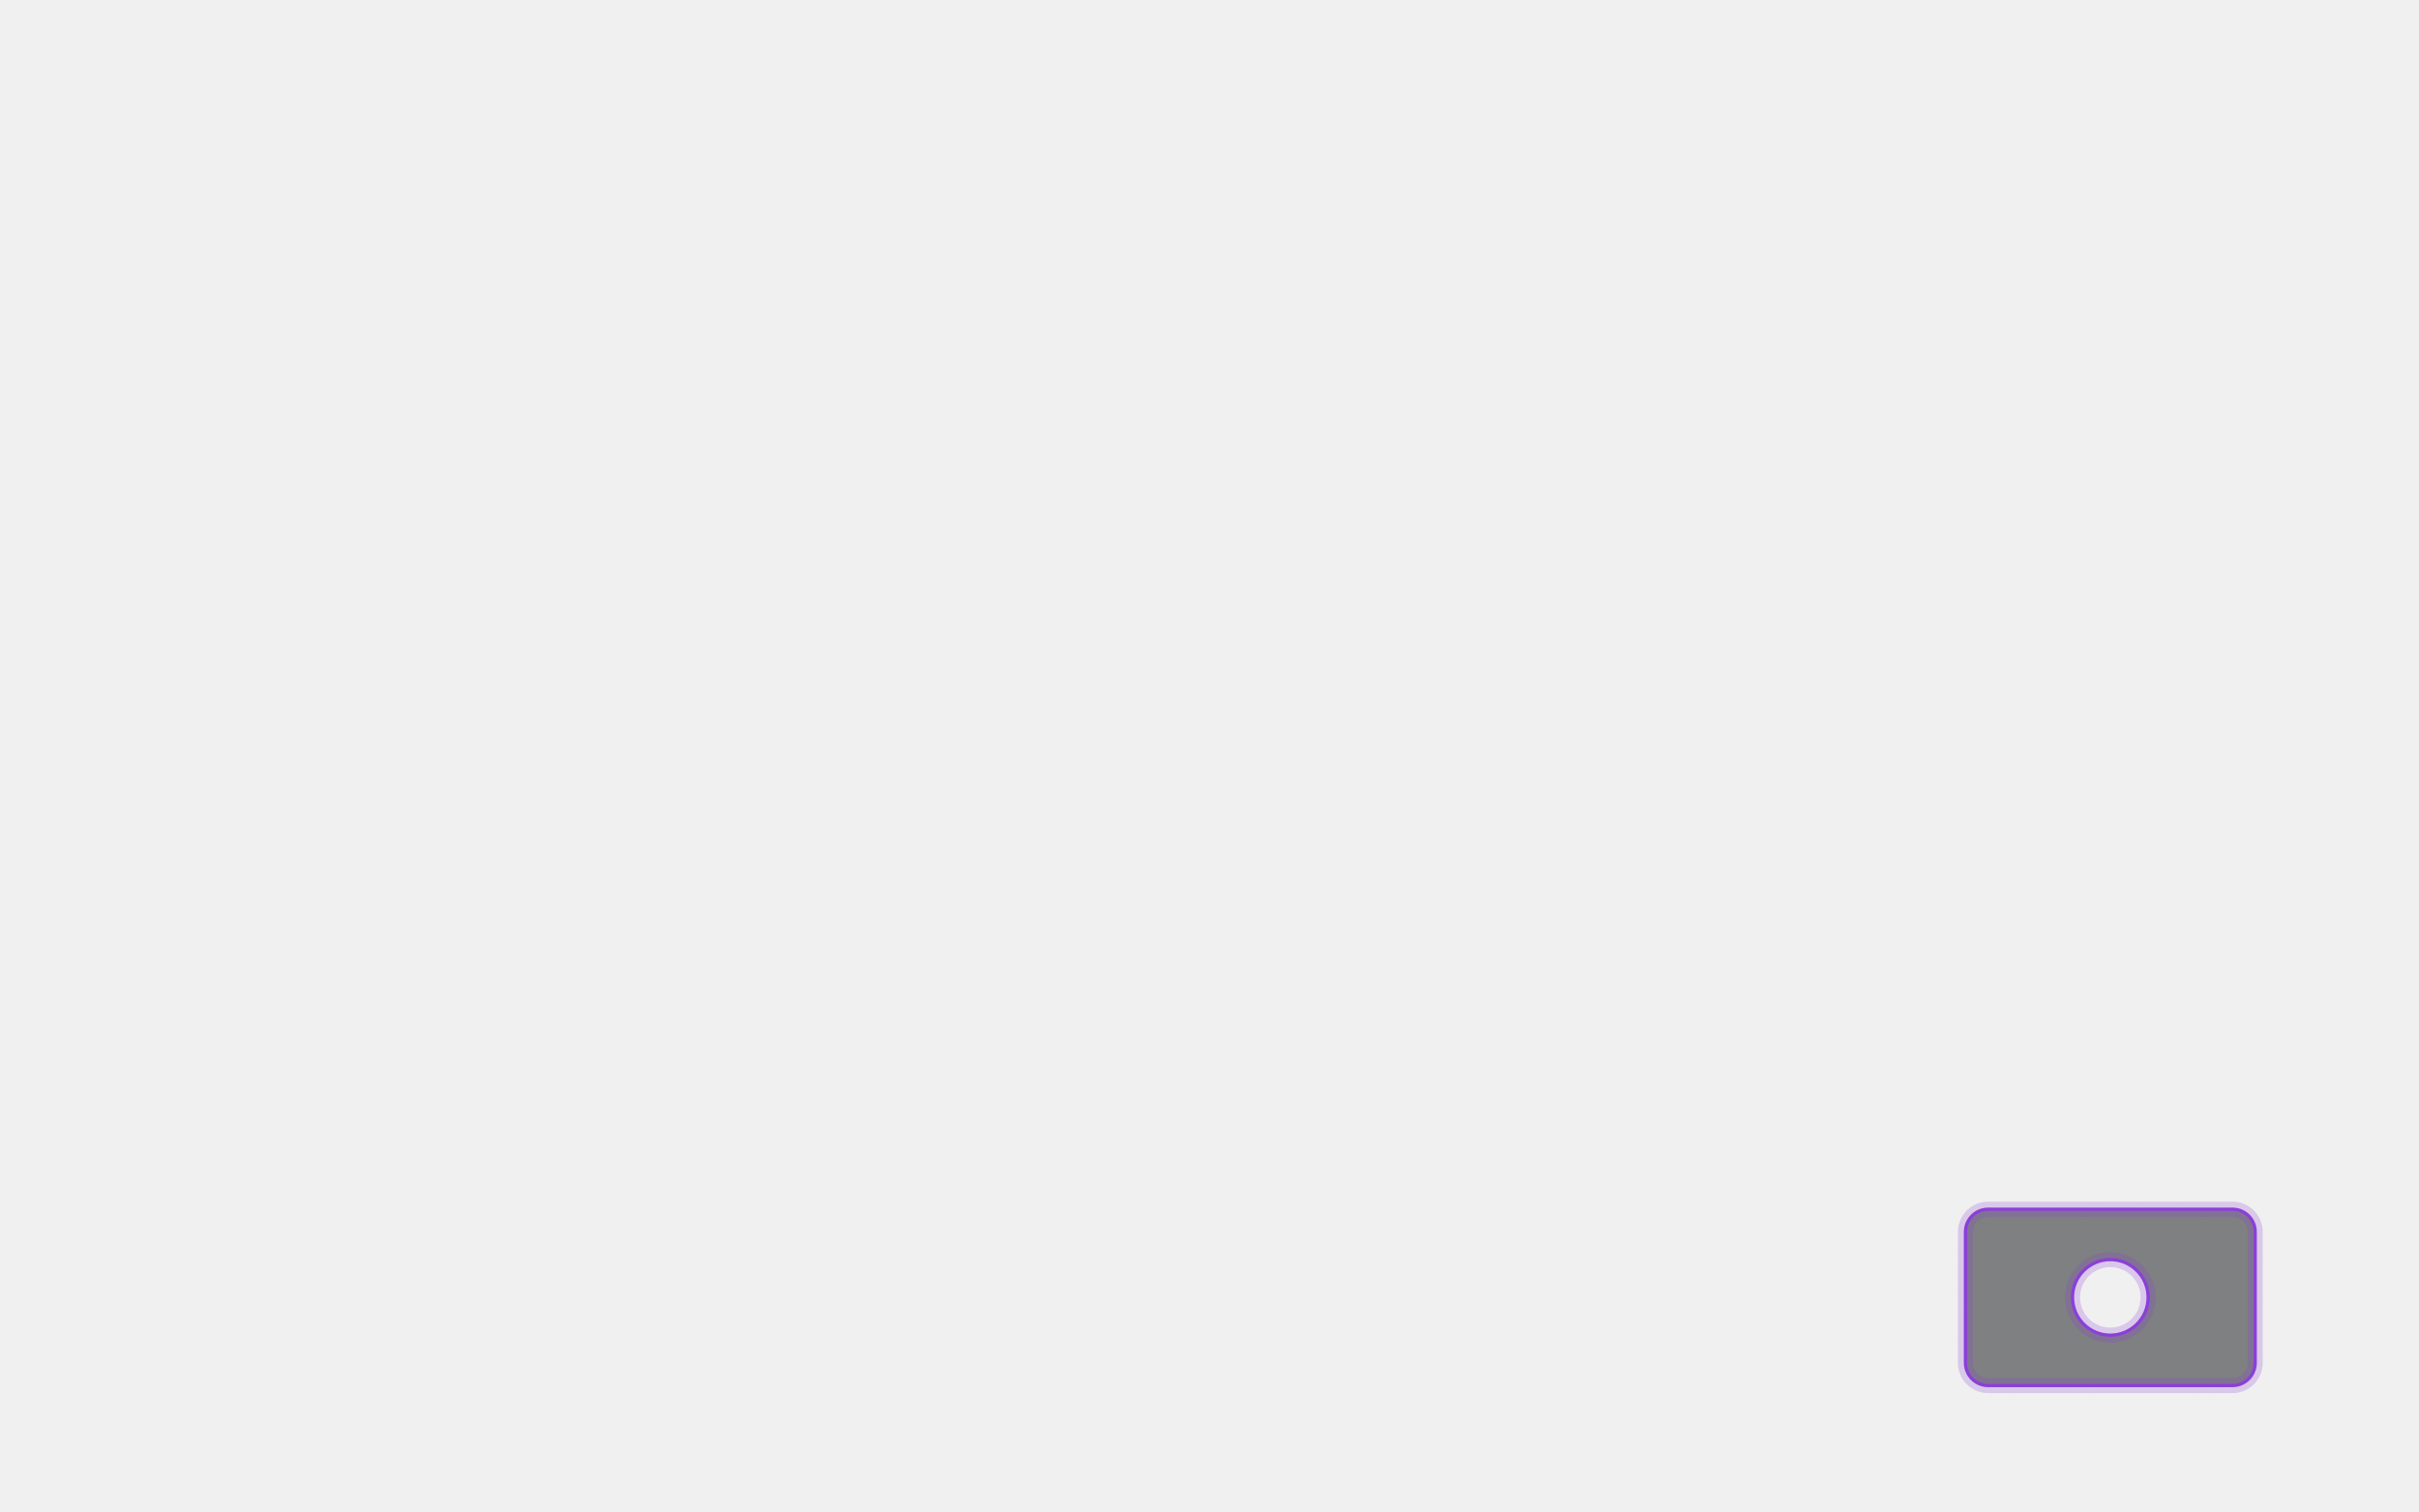
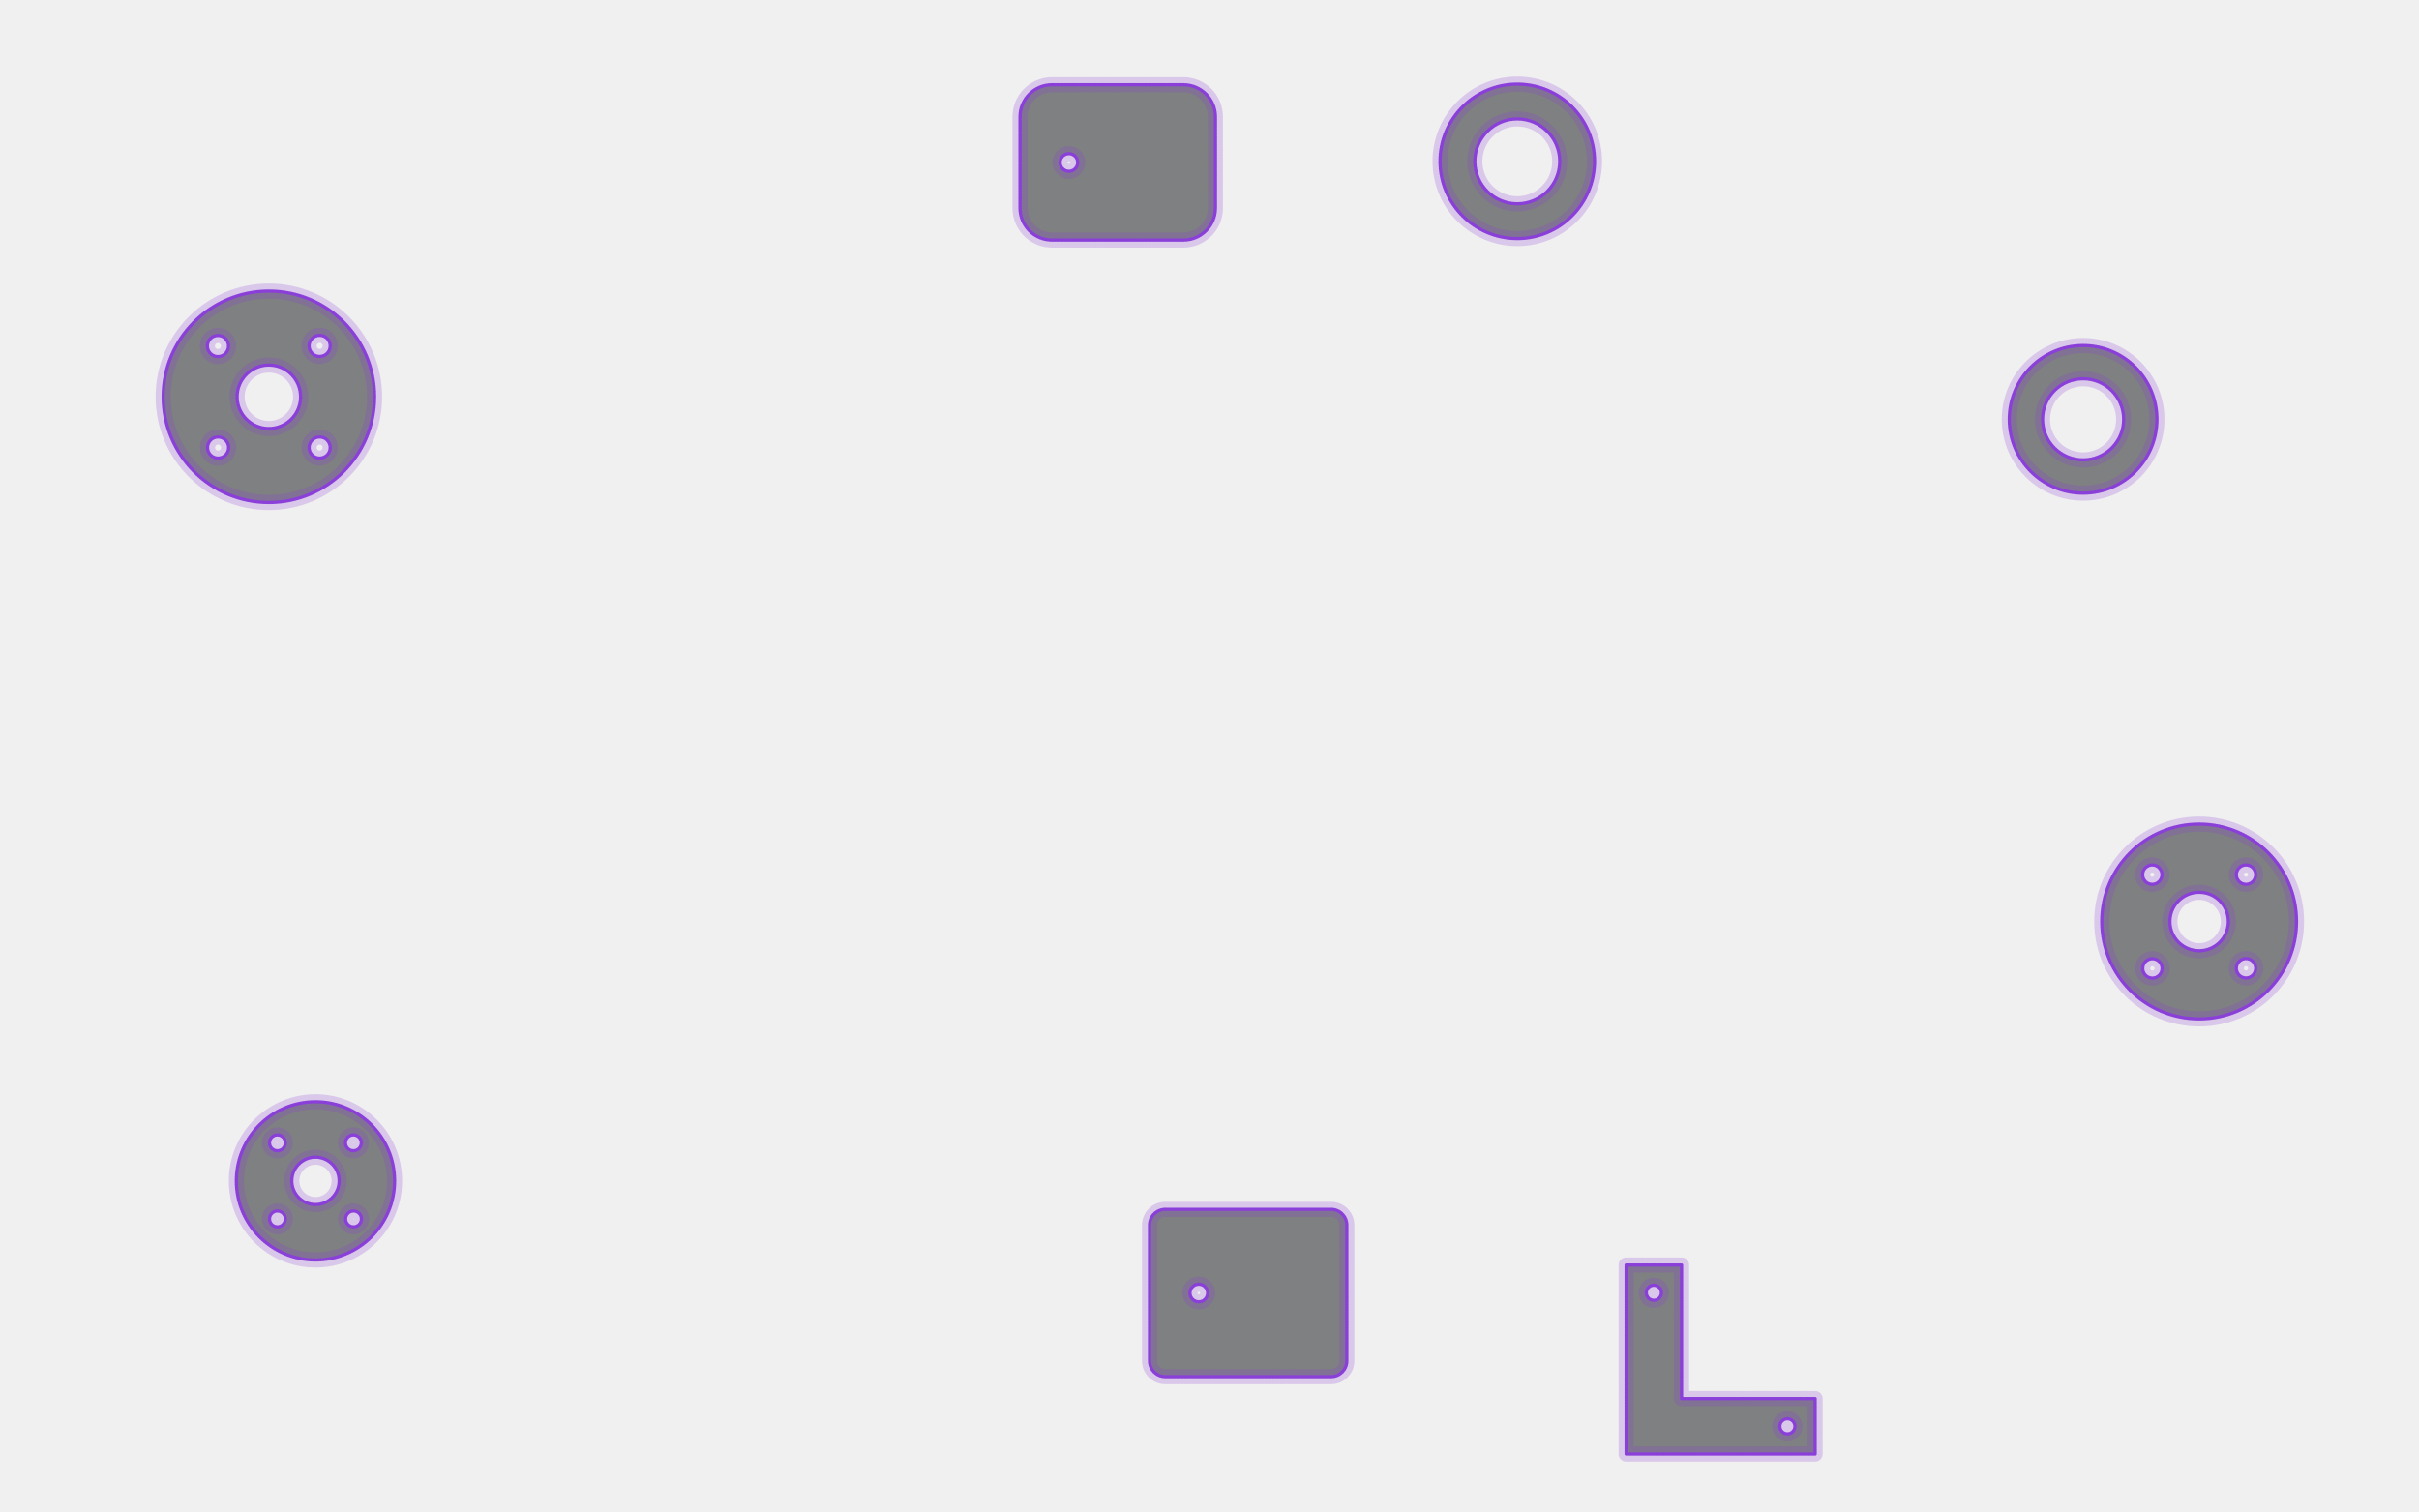
<svg xmlns="http://www.w3.org/2000/svg" viewBox="0 0 1920 1200" preserveAspectRatio="xMidYMax slice">
  <style>
    .line{fill:none;stroke-dasharray:1;stroke-linecap:round;stroke-linejoin:round}
    .glow{stroke:#8b3fd9;stroke-width:12;stroke-opacity:0.22}.core{stroke:#8b3fd9;stroke-width:2.6}
-     .l1{animation:l1 12s linear infinite}.l2{animation:l2 12s linear infinite}
-     @keyframes l1{0%,6%{stroke-dashoffset:1;opacity:0}6.01%{stroke-dashoffset:1;opacity:1}32%,90%{stroke-dashoffset:0;opacity:1}97%,100%{stroke-dashoffset:0;opacity:0}}
-     @keyframes l2{0%,36%{stroke-dashoffset:1;opacity:0}36.01%{stroke-dashoffset:1;opacity:1}72%,90%{stroke-dashoffset:0;opacity:1}97%,100%{stroke-dashoffset:0;opacity:0}}
    .head{opacity:0;offset-rotate:0deg}
-     .h1{offset-path:path('M1705,1030 A30,30 0 1 1 1645,1030 A30,30 0 1 1 1705,1030');animation:h1 12s linear infinite}
-     .h2{offset-path:path('M1578,960 H1772 A18,18 0 0 1 1790,978 V1082 A18,18 0 0 1 1772,1100 H1578 A18,18 0 0 1 1560,1082 V978 A18,18 0 0 1 1578,960 Z');animation:h2 12s linear infinite}
-     @keyframes h1{0%,6%{offset-distance:0%;opacity:0}7%{opacity:1}32%{offset-distance:100%;opacity:1}33%,100%{offset-distance:100%;opacity:0}}
-     @keyframes h2{0%,36%{offset-distance:0%;opacity:0}37%{opacity:1}72%{offset-distance:100%;opacity:1}73%,100%{offset-distance:100%;opacity:0}}
-     .part{opacity:0.5;animation:part 12s linear infinite}
-     @keyframes part{0%,72%{opacity:0}76%,90%{opacity:0.5}97%,100%{opacity:0}}
-     @media (prefers-reduced-motion: reduce) { .l1,.l2,.h1,.h2,.part{animation:none} }
+     .part{opacity:0.5}
+ .l1{animation:l1 62.4s linear infinite}@keyframes l1{0%,0%{stroke-dashoffset:1;opacity:0}0.01%{stroke-dashoffset:1;opacity:1}1.62%,96.79%{stroke-dashoffset:0;opacity:1}100%{stroke-dashoffset:0;opacity:0}}
+ .h1{offset-path:path('M1685.6,332.9 A32.2,32.2 0 1 1 1621.2,332.9 A32.2,32.2 0 1 1 1685.6,332.9');animation:h1 62.4s linear infinite}@keyframes h1{0%,0%{offset-distance:0%;opacity:0}0.2%{opacity:1}1.62%{offset-distance:100%;opacity:1}1.82%,100%{offset-distance:100%;opacity:0}}
+ .l2{animation:l2 62.4s linear infinite}@keyframes l2{0%,2.18%{stroke-dashoffset:1;opacity:0}2.19%{stroke-dashoffset:1;opacity:1}5.13%,96.79%{stroke-dashoffset:0;opacity:1}100%{stroke-dashoffset:0;opacity:0}}
+ .h2{offset-path:path('M1712,332.9 A58.6,58.6 0 1 1 1594.8,332.9 A58.6,58.6 0 1 1 1712,332.9');animation:h2 62.4s linear infinite}@keyframes h2{0%,2.18%{offset-distance:0%;opacity:0}2.38%{opacity:1}5.13%{offset-distance:100%;opacity:1}5.33%,100%{offset-distance:100%;opacity:0}}
+ .l3{animation:l3 62.4s linear infinite}@keyframes l3{0%,7.62%{stroke-dashoffset:1;opacity:0}7.63%{stroke-dashoffset:1;opacity:1}8.74%,96.79%{stroke-dashoffset:0;opacity:1}100%{stroke-dashoffset:0;opacity:0}}
+ .h3{offset-path:path('M286.9,967.7 A6.3,6.3 0 1 1 274.3,967.7 A6.3,6.3 0 1 1 286.9,967.7');animation:h3 62.4s linear infinite}@keyframes h3{0%,7.62%{offset-distance:0%;opacity:0}7.82%{opacity:1}8.74%{offset-distance:100%;opacity:1}8.94%,100%{offset-distance:100%;opacity:0}}
+ .l4{animation:l4 62.4s linear infinite}@keyframes l4{0%,9.3%{stroke-dashoffset:1;opacity:0}9.31%{stroke-dashoffset:1;opacity:1}10.42%,96.79%{stroke-dashoffset:0;opacity:1}100%{stroke-dashoffset:0;opacity:0}}
+ .h4{offset-path:path('M226.5,967.7 A6.3,6.3 0 1 1 213.9,967.7 A6.3,6.3 0 1 1 226.5,967.7');animation:h4 62.4s linear infinite}@keyframes h4{0%,9.3%{offset-distance:0%;opacity:0}9.5%{opacity:1}10.42%{offset-distance:100%;opacity:1}10.62%,100%{offset-distance:100%;opacity:0}}
+ .l5{animation:l5 62.4s linear infinite}@keyframes l5{0%,10.98%{stroke-dashoffset:1;opacity:0}10.99%{stroke-dashoffset:1;opacity:1}12.1%,96.79%{stroke-dashoffset:0;opacity:1}100%{stroke-dashoffset:0;opacity:0}}
+ .h5{offset-path:path('M226.5,907.3 A6.3,6.3 0 1 1 213.9,907.3 A6.3,6.3 0 1 1 226.5,907.3');animation:h5 62.4s linear infinite}@keyframes h5{0%,10.98%{offset-distance:0%;opacity:0}11.18%{opacity:1}12.1%{offset-distance:100%;opacity:1}12.30%,100%{offset-distance:100%;opacity:0}}
+ .l6{animation:l6 62.4s linear infinite}@keyframes l6{0%,12.66%{stroke-dashoffset:1;opacity:0}12.67%{stroke-dashoffset:1;opacity:1}13.79%,96.79%{stroke-dashoffset:0;opacity:1}100%{stroke-dashoffset:0;opacity:0}}
+ .h6{offset-path:path('M286.8,907.3 A6.3,6.3 0 1 1 274.2,907.3 A6.3,6.3 0 1 1 286.8,907.3');animation:h6 62.4s linear infinite}@keyframes h6{0%,12.66%{offset-distance:0%;opacity:0}12.86%{opacity:1}13.79%{offset-distance:100%;opacity:1}13.99%,100%{offset-distance:100%;opacity:0}}
+ .l7{animation:l7 62.4s linear infinite}@keyframes l7{0%,14.35%{stroke-dashoffset:1;opacity:0}14.36%{stroke-dashoffset:1;opacity:1}15.47%,96.79%{stroke-dashoffset:0;opacity:1}100%{stroke-dashoffset:0;opacity:0}}
+ .h7{offset-path:path('M269.2,937.5 A18.8,18.8 0 1 1 231.6,937.5 A18.8,18.8 0 1 1 269.2,937.5');animation:h7 62.4s linear infinite}@keyframes h7{0%,14.35%{offset-distance:0%;opacity:0}14.55%{opacity:1}15.47%{offset-distance:100%;opacity:1}15.67%,100%{offset-distance:100%;opacity:0}}
+ .l8{animation:l8 62.4s linear infinite}@keyframes l8{0%,16.03%{stroke-dashoffset:1;opacity:0}16.04%{stroke-dashoffset:1;opacity:1}19.19%,96.79%{stroke-dashoffset:0;opacity:1}100%{stroke-dashoffset:0;opacity:0}}
+ .h8{offset-path:path('M313.2,937.5 A62.8,62.8 0 1 1 187.6,937.5 A62.8,62.8 0 1 1 313.2,937.5');animation:h8 62.4s linear infinite}@keyframes h8{0%,16.03%{offset-distance:0%;opacity:0}16.23%{opacity:1}19.19%{offset-distance:100%;opacity:1}19.39%,100%{offset-distance:100%;opacity:0}}
+ .l9{animation:l9 62.4s linear infinite}@keyframes l9{0%,21.68%{stroke-dashoffset:1;opacity:0}21.69%{stroke-dashoffset:1;opacity:1}23.37%,96.79%{stroke-dashoffset:0;opacity:1}100%{stroke-dashoffset:0;opacity:0}}
+ .h9{offset-path:path('M1238,128.1 A33.7,33.7 0 1 1 1170.6,128.1 A33.7,33.7 0 1 1 1238,128.1');animation:h9 62.4s linear infinite}@keyframes h9{0%,21.68%{offset-distance:0%;opacity:0}21.88%{opacity:1}23.37%{offset-distance:100%;opacity:1}23.57%,100%{offset-distance:100%;opacity:0}}
+ .l10{animation:l10 62.4s linear infinite}@keyframes l10{0%,23.93%{stroke-dashoffset:1;opacity:0}23.94%{stroke-dashoffset:1;opacity:1}27.02%,96.79%{stroke-dashoffset:0;opacity:1}100%{stroke-dashoffset:0;opacity:0}}
+ .h10{offset-path:path('M1265.6,128.1 A61.3,61.3 0 1 1 1143,128.1 A61.3,61.3 0 1 1 1265.6,128.1');animation:h10 62.4s linear infinite}@keyframes h10{0%,23.93%{offset-distance:0%;opacity:0}24.13%{opacity:1}27.02%{offset-distance:100%;opacity:1}27.22%,100%{offset-distance:100%;opacity:0}}
+ .l11{animation:l11 62.4s linear infinite}@keyframes l11{0%,29.5%{stroke-dashoffset:1;opacity:0}29.51%{stroke-dashoffset:1;opacity:1}30.63%,96.79%{stroke-dashoffset:0;opacity:1}100%{stroke-dashoffset:0;opacity:0}}
+ .h11{offset-path:path('M1318.7,1026.3 A6,6 0 1 1 1306.7,1026.3 A6,6 0 1 1 1318.7,1026.3');animation:h11 62.4s linear infinite}@keyframes h11{0%,29.5%{offset-distance:0%;opacity:0}29.7%{opacity:1}30.63%{offset-distance:100%;opacity:1}30.83%,100%{offset-distance:100%;opacity:0}}
+ .l12{animation:l12 62.4s linear infinite}@keyframes l12{0%,31.19%{stroke-dashoffset:1;opacity:0}31.20%{stroke-dashoffset:1;opacity:1}32.31%,96.79%{stroke-dashoffset:0;opacity:1}100%{stroke-dashoffset:0;opacity:0}}
+ .h12{offset-path:path('M1424.7,1132.3 A6,6 0 1 1 1412.7,1132.3 A6,6 0 1 1 1424.7,1132.3');animation:h12 62.4s linear infinite}@keyframes h12{0%,31.19%{offset-distance:0%;opacity:0}31.39%{opacity:1}32.31%{offset-distance:100%;opacity:1}32.51%,100%{offset-distance:100%;opacity:0}}
+ .l13{animation:l13 62.4s linear infinite}@keyframes l13{0%,32.87%{stroke-dashoffset:1;opacity:0}32.88%{stroke-dashoffset:1;opacity:1}37.68%,96.79%{stroke-dashoffset:0;opacity:1}100%{stroke-dashoffset:0;opacity:0}}
+ .h13{offset-path:path('M1290.7,1004.3 H1334.7 V1110.3 H1440.7 V1154.3 H1290.7 Z');animation:h13 62.4s linear infinite}@keyframes h13{0%,32.87%{offset-distance:0%;opacity:0}33.07%{opacity:1}37.68%{offset-distance:100%;opacity:1}37.88%,100%{offset-distance:100%;opacity:0}}
+ .l14{animation:l14 62.4s linear infinite}@keyframes l14{0%,40.16%{stroke-dashoffset:1;opacity:0}40.17%{stroke-dashoffset:1;opacity:1}41.28%,96.79%{stroke-dashoffset:0;opacity:1}100%{stroke-dashoffset:0;opacity:0}}
+ .h14{offset-path:path('M262.1,355.3 A8.4,8.4 0 1 1 245.3,355.3 A8.4,8.4 0 1 1 262.1,355.3');animation:h14 62.4s linear infinite}@keyframes h14{0%,40.16%{offset-distance:0%;opacity:0}40.36%{opacity:1}41.28%{offset-distance:100%;opacity:1}41.48%,100%{offset-distance:100%;opacity:0}}
+ .l15{animation:l15 62.4s linear infinite}@keyframes l15{0%,41.84%{stroke-dashoffset:1;opacity:0}41.85%{stroke-dashoffset:1;opacity:1}42.97%,96.79%{stroke-dashoffset:0;opacity:1}100%{stroke-dashoffset:0;opacity:0}}
+ .h15{offset-path:path('M181.5,355.3 A8.4,8.4 0 1 1 164.7,355.3 A8.4,8.4 0 1 1 181.5,355.3');animation:h15 62.4s linear infinite}@keyframes h15{0%,41.84%{offset-distance:0%;opacity:0}42.04%{opacity:1}42.97%{offset-distance:100%;opacity:1}43.17%,100%{offset-distance:100%;opacity:0}}
+ .l16{animation:l16 62.4s linear infinite}@keyframes l16{0%,43.53%{stroke-dashoffset:1;opacity:0}43.54%{stroke-dashoffset:1;opacity:1}44.65%,96.79%{stroke-dashoffset:0;opacity:1}100%{stroke-dashoffset:0;opacity:0}}
+ .h16{offset-path:path('M181.4,274.7 A8.4,8.4 0 1 1 164.6,274.7 A8.4,8.4 0 1 1 181.4,274.7');animation:h16 62.4s linear infinite}@keyframes h16{0%,43.53%{offset-distance:0%;opacity:0}43.73%{opacity:1}44.65%{offset-distance:100%;opacity:1}44.85%,100%{offset-distance:100%;opacity:0}}
+ .l17{animation:l17 62.4s linear infinite}@keyframes l17{0%,45.21%{stroke-dashoffset:1;opacity:0}45.22%{stroke-dashoffset:1;opacity:1}46.33%,96.79%{stroke-dashoffset:0;opacity:1}100%{stroke-dashoffset:0;opacity:0}}
+ .h17{offset-path:path('M262.1,274.6 A8.4,8.4 0 1 1 245.3,274.6 A8.4,8.4 0 1 1 262.1,274.6');animation:h17 62.4s linear infinite}@keyframes h17{0%,45.21%{offset-distance:0%;opacity:0}45.41%{opacity:1}46.33%{offset-distance:100%;opacity:1}46.53%,100%{offset-distance:100%;opacity:0}}
+ .l18{animation:l18 62.4s linear infinite}@keyframes l18{0%,46.89%{stroke-dashoffset:1;opacity:0}46.90%{stroke-dashoffset:1;opacity:1}48.16%,96.79%{stroke-dashoffset:0;opacity:1}100%{stroke-dashoffset:0;opacity:0}}
+ .h18{offset-path:path('M238.6,315 A25.2,25.2 0 1 1 188.2,315 A25.2,25.2 0 1 1 238.6,315');animation:h18 62.4s linear infinite}@keyframes h18{0%,46.89%{offset-distance:0%;opacity:0}47.09%{opacity:1}48.16%{offset-distance:100%;opacity:1}48.36%,100%{offset-distance:100%;opacity:0}}
+ .l19{animation:l19 62.4s linear infinite}@keyframes l19{0%,48.72%{stroke-dashoffset:1;opacity:0}48.73%{stroke-dashoffset:1;opacity:1}52.95%,96.79%{stroke-dashoffset:0;opacity:1}100%{stroke-dashoffset:0;opacity:0}}
+ .h19{offset-path:path('M297.3,315 A83.9,83.9 0 1 1 129.5,315 A83.9,83.9 0 1 1 297.3,315');animation:h19 62.4s linear infinite}@keyframes h19{0%,48.72%{offset-distance:0%;opacity:0}48.92%{opacity:1}52.95%{offset-distance:100%;opacity:1}53.15%,100%{offset-distance:100%;opacity:0}}
+ .l20{animation:l20 62.4s linear infinite}@keyframes l20{0%,55.43%{stroke-dashoffset:1;opacity:0}55.44%{stroke-dashoffset:1;opacity:1}56.55%,96.79%{stroke-dashoffset:0;opacity:1}100%{stroke-dashoffset:0;opacity:0}}
+ .h20{offset-path:path('M958.5,1026.5 A7,7 0 1 1 944.5,1026.5 A7,7 0 1 1 958.5,1026.5');animation:h20 62.4s linear infinite}@keyframes h20{0%,55.43%{offset-distance:0%;opacity:0}55.63%{opacity:1}56.55%{offset-distance:100%;opacity:1}56.75%,100%{offset-distance:100%;opacity:0}}
+ .l21{animation:l21 62.4s linear infinite}@keyframes l21{0%,57.11%{stroke-dashoffset:1;opacity:0}57.12%{stroke-dashoffset:1;opacity:1}61.58%,96.79%{stroke-dashoffset:0;opacity:1}100%{stroke-dashoffset:0;opacity:0}}
+ .h21{offset-path:path('M924.9,960.1 H1056.5 A12.5,12.5 0 0 1 1069,972.6 V1080.4 A12.5,12.5 0 0 1 1056.5,1092.9 H924.9 A12.5,12.5 0 0 1 912.4,1080.4 V972.6 A12.5,12.5 0 0 1 924.9,960.1 Z');animation:h21 62.4s linear infinite}@keyframes h21{0%,57.11%{offset-distance:0%;opacity:0}57.31%{opacity:1}61.58%{offset-distance:100%;opacity:1}61.78%,100%{offset-distance:100%;opacity:0}}
+ .l22{animation:l22 62.4s linear infinite}@keyframes l22{0%,64.06%{stroke-dashoffset:1;opacity:0}64.07%{stroke-dashoffset:1;opacity:1}65.19%,96.79%{stroke-dashoffset:0;opacity:1}100%{stroke-dashoffset:0;opacity:0}}
+ .h22{offset-path:path('M1790.4,768.7 A7.7,7.7 0 1 1 1775,768.7 A7.7,7.7 0 1 1 1790.4,768.7');animation:h22 62.4s linear infinite}@keyframes h22{0%,64.06%{offset-distance:0%;opacity:0}64.26%{opacity:1}65.19%{offset-distance:100%;opacity:1}65.39%,100%{offset-distance:100%;opacity:0}}
+ .l23{animation:l23 62.4s linear infinite}@keyframes l23{0%,65.75%{stroke-dashoffset:1;opacity:0}65.76%{stroke-dashoffset:1;opacity:1}66.87%,96.79%{stroke-dashoffset:0;opacity:1}100%{stroke-dashoffset:0;opacity:0}}
+ .h23{offset-path:path('M1716.1,768.8 A7.7,7.7 0 1 1 1700.7,768.8 A7.7,7.7 0 1 1 1716.1,768.8');animation:h23 62.4s linear infinite}@keyframes h23{0%,65.75%{offset-distance:0%;opacity:0}65.95%{opacity:1}66.87%{offset-distance:100%;opacity:1}67.07%,100%{offset-distance:100%;opacity:0}}
+ .l24{animation:l24 62.4s linear infinite}@keyframes l24{0%,67.43%{stroke-dashoffset:1;opacity:0}67.44%{stroke-dashoffset:1;opacity:1}68.55%,96.79%{stroke-dashoffset:0;opacity:1}100%{stroke-dashoffset:0;opacity:0}}
+ .h24{offset-path:path('M1716,694.4 A7.7,7.7 0 1 1 1700.6,694.4 A7.7,7.7 0 1 1 1716,694.4');animation:h24 62.4s linear infinite}@keyframes h24{0%,67.43%{offset-distance:0%;opacity:0}67.63%{opacity:1}68.55%{offset-distance:100%;opacity:1}68.75%,100%{offset-distance:100%;opacity:0}}
+ .l25{animation:l25 62.4s linear infinite}@keyframes l25{0%,69.11%{stroke-dashoffset:1;opacity:0}69.12%{stroke-dashoffset:1;opacity:1}70.23%,96.79%{stroke-dashoffset:0;opacity:1}100%{stroke-dashoffset:0;opacity:0}}
+ .h25{offset-path:path('M1790.4,694.4 A7.7,7.7 0 1 1 1775,694.4 A7.7,7.7 0 1 1 1790.4,694.4');animation:h25 62.4s linear infinite}@keyframes h25{0%,69.11%{offset-distance:0%;opacity:0}69.31%{opacity:1}70.23%{offset-distance:100%;opacity:1}70.43%,100%{offset-distance:100%;opacity:0}}
+ .l26{animation:l26 62.4s linear infinite}@keyframes l26{0%,70.79%{stroke-dashoffset:1;opacity:0}70.80%{stroke-dashoffset:1;opacity:1}71.96%,96.79%{stroke-dashoffset:0;opacity:1}100%{stroke-dashoffset:0;opacity:0}}
+ .h26{offset-path:path('M1768.7,731.6 A23.2,23.2 0 1 1 1722.3,731.6 A23.2,23.2 0 1 1 1768.7,731.6');animation:h26 62.4s linear infinite}@keyframes h26{0%,70.79%{offset-distance:0%;opacity:0}70.99%{opacity:1}71.96%{offset-distance:100%;opacity:1}72.16%,100%{offset-distance:100%;opacity:0}}
+ .l27{animation:l27 62.4s linear infinite}@keyframes l27{0%,72.52%{stroke-dashoffset:1;opacity:0}72.53%{stroke-dashoffset:1;opacity:1}76.42%,96.79%{stroke-dashoffset:0;opacity:1}100%{stroke-dashoffset:0;opacity:0}}
+ .h27{offset-path:path('M1822.8,731.6 A77.3,77.3 0 1 1 1668.2,731.6 A77.3,77.3 0 1 1 1822.8,731.6');animation:h27 62.4s linear infinite}@keyframes h27{0%,72.52%{offset-distance:0%;opacity:0}72.72%{opacity:1}76.42%{offset-distance:100%;opacity:1}76.62%,100%{offset-distance:100%;opacity:0}}
+ .l28{animation:l28 62.4s linear infinite}@keyframes l28{0%,78.9%{stroke-dashoffset:1;opacity:0}78.91%{stroke-dashoffset:1;opacity:1}80.02%,96.79%{stroke-dashoffset:0;opacity:1}100%{stroke-dashoffset:0;opacity:0}}
+ .h28{offset-path:path('M855.4,129 A7,7 0 1 1 841.4,129 A7,7 0 1 1 855.4,129');animation:h28 62.4s linear infinite}@keyframes h28{0%,78.9%{offset-distance:0%;opacity:0}79.1%{opacity:1}80.02%{offset-distance:100%;opacity:1}80.22%,100%{offset-distance:100%;opacity:0}}
+ .l29{animation:l29 62.4s linear infinite}@keyframes l29{0%,80.58%{stroke-dashoffset:1;opacity:0}80.59%{stroke-dashoffset:1;opacity:1}84.69%,96.79%{stroke-dashoffset:0;opacity:1}100%{stroke-dashoffset:0;opacity:0}}
+ .h29{offset-path:path('M835,67.3 H939.3 A25.4,25.4 0 0 1 964.7,92.7 V165.2 A25.4,25.4 0 0 1 939.3,190.6 H835 A25.4,25.4 0 0 1 809.6,165.2 V92.7 A25.4,25.4 0 0 1 835,67.3 Z');animation:h29 62.4s linear infinite}@keyframes h29{0%,80.58%{offset-distance:0%;opacity:0}80.78%{opacity:1}84.69%{offset-distance:100%;opacity:1}84.89%,100%{offset-distance:100%;opacity:0}}
+ .p0{animation:p0 62.4s linear infinite}@keyframes p0{0%,5.69%{opacity:0}7.62%,96.79%{opacity:0.5}100%{opacity:0}}
+ .p1{animation:p1 62.4s linear infinite}@keyframes p1{0%,19.75%{opacity:0}21.68%,96.79%{opacity:0.5}100%{opacity:0}}
+ .p2{animation:p2 62.4s linear infinite}@keyframes p2{0%,27.58%{opacity:0}29.5%,96.79%{opacity:0.5}100%{opacity:0}}
+ .p3{animation:p3 62.4s linear infinite}@keyframes p3{0%,38.24%{opacity:0}40.16%,96.79%{opacity:0.5}100%{opacity:0}}
+ .p4{animation:p4 62.4s linear infinite}@keyframes p4{0%,53.51%{opacity:0}55.43%,96.79%{opacity:0.5}100%{opacity:0}}
+ .p5{animation:p5 62.4s linear infinite}@keyframes p5{0%,62.14%{opacity:0}64.06%,96.79%{opacity:0.5}100%{opacity:0}}
+ .p6{animation:p6 62.4s linear infinite}@keyframes p6{0%,76.98%{opacity:0}78.9%,96.79%{opacity:0.5}100%{opacity:0}}
+ .p7{animation:p7 62.4s linear infinite}@keyframes p7{0%,85.26%{opacity:0}87.18%,96.79%{opacity:0.5}100%{opacity:0}}
+     @media (prefers-reduced-motion: reduce) { .l1,.h1,.l2,.h2,.l3,.h3,.l4,.h4,.l5,.h5,.l6,.h6,.l7,.h7,.l8,.h8,.l9,.h9,.l10,.h10,.l11,.h11,.l12,.h12,.l13,.h13,.l14,.h14,.l15,.h15,.l16,.h16,.l17,.h17,.l18,.h18,.l19,.h19,.l20,.h20,.l21,.h21,.l22,.h22,.l23,.h23,.l24,.h24,.l25,.h25,.l26,.h26,.l27,.h27,.l28,.h28,.l29,.h29,.p0,.p1,.p2,.p3,.p4,.p5,.p6,.p7{animation:none} }
  </style>
-   <path class="part" d="M1578,960 H1772 A18,18 0 0 1 1790,978 V1082 A18,18 0 0 1 1772,1100 H1578 A18,18 0 0 1 1560,1082 V978 A18,18 0 0 1 1578,960 Z M1705,1030 A30,30 0 1 1 1645,1030 A30,30 0 1 1 1705,1030" fill-rule="evenodd" fill="#0d0f11" />
-   <path class="line glow l1" pathLength="1" d="M1705,1030 A30,30 0 1 1 1645,1030 A30,30 0 1 1 1705,1030" />
-   <path class="line core l1" pathLength="1" d="M1705,1030 A30,30 0 1 1 1645,1030 A30,30 0 1 1 1705,1030" />
-   <path class="line glow l2" pathLength="1" d="M1578,960 H1772 A18,18 0 0 1 1790,978 V1082 A18,18 0 0 1 1772,1100 H1578 A18,18 0 0 1 1560,1082 V978 A18,18 0 0 1 1578,960 Z" />
-   <path class="line core l2" pathLength="1" d="M1578,960 H1772 A18,18 0 0 1 1790,978 V1082 A18,18 0 0 1 1772,1100 H1578 A18,18 0 0 1 1560,1082 V978 A18,18 0 0 1 1578,960 Z" />
+   <path class="part p0" d="M1685.6,332.9 A32.2,32.2 0 1 1 1621.2,332.9 A32.2,32.2 0 1 1 1685.6,332.9 M1712,332.9 A58.6,58.6 0 1 1 1594.8,332.9 A58.6,58.6 0 1 1 1712,332.9" fill-rule="evenodd" fill="#0d0f11" />
+   <path class="part p1" d="M286.9,967.7 A6.3,6.3 0 1 1 274.3,967.7 A6.3,6.3 0 1 1 286.9,967.7 M226.5,967.7 A6.3,6.3 0 1 1 213.9,967.7 A6.3,6.3 0 1 1 226.5,967.7 M226.5,907.3 A6.3,6.3 0 1 1 213.9,907.3 A6.3,6.3 0 1 1 226.5,907.3 M286.8,907.3 A6.3,6.3 0 1 1 274.2,907.3 A6.3,6.3 0 1 1 286.8,907.3 M269.2,937.5 A18.8,18.8 0 1 1 231.6,937.5 A18.8,18.8 0 1 1 269.2,937.5 M313.2,937.5 A62.8,62.8 0 1 1 187.6,937.5 A62.8,62.8 0 1 1 313.2,937.5" fill-rule="evenodd" fill="#0d0f11" />
+   <path class="part p2" d="M1238,128.1 A33.7,33.7 0 1 1 1170.6,128.1 A33.7,33.7 0 1 1 1238,128.1 M1265.6,128.1 A61.3,61.3 0 1 1 1143,128.1 A61.3,61.3 0 1 1 1265.6,128.1" fill-rule="evenodd" fill="#0d0f11" />
+   <path class="part p3" d="M1318.7,1026.3 A6,6 0 1 1 1306.7,1026.3 A6,6 0 1 1 1318.7,1026.3 M1424.7,1132.3 A6,6 0 1 1 1412.7,1132.3 A6,6 0 1 1 1424.7,1132.3 M1290.7,1004.3 H1334.7 V1110.3 H1440.7 V1154.3 H1290.7 Z" fill-rule="evenodd" fill="#0d0f11" />
+   <path class="part p4" d="M262.1,355.3 A8.4,8.4 0 1 1 245.3,355.3 A8.4,8.4 0 1 1 262.1,355.3 M181.5,355.3 A8.4,8.4 0 1 1 164.7,355.3 A8.4,8.4 0 1 1 181.5,355.3 M181.4,274.7 A8.4,8.4 0 1 1 164.6,274.7 A8.4,8.4 0 1 1 181.4,274.7 M262.1,274.6 A8.4,8.4 0 1 1 245.3,274.6 A8.4,8.4 0 1 1 262.1,274.6 M238.6,315 A25.2,25.2 0 1 1 188.2,315 A25.2,25.2 0 1 1 238.6,315 M297.3,315 A83.9,83.9 0 1 1 129.5,315 A83.9,83.9 0 1 1 297.3,315" fill-rule="evenodd" fill="#0d0f11" />
+   <path class="part p5" d="M958.5,1026.5 A7,7 0 1 1 944.5,1026.5 A7,7 0 1 1 958.5,1026.5 M924.9,960.1 H1056.5 A12.5,12.5 0 0 1 1069,972.6 V1080.4 A12.5,12.5 0 0 1 1056.5,1092.9 H924.9 A12.5,12.5 0 0 1 912.4,1080.4 V972.6 A12.5,12.5 0 0 1 924.9,960.1 Z" fill-rule="evenodd" fill="#0d0f11" />
+   <path class="part p6" d="M1790.4,768.7 A7.7,7.7 0 1 1 1775,768.7 A7.7,7.7 0 1 1 1790.4,768.7 M1716.1,768.8 A7.7,7.7 0 1 1 1700.7,768.8 A7.7,7.7 0 1 1 1716.1,768.8 M1716,694.4 A7.7,7.7 0 1 1 1700.6,694.4 A7.7,7.7 0 1 1 1716,694.4 M1790.4,694.4 A7.7,7.7 0 1 1 1775,694.4 A7.7,7.7 0 1 1 1790.4,694.4 M1768.7,731.6 A23.2,23.2 0 1 1 1722.3,731.6 A23.2,23.2 0 1 1 1768.7,731.6 M1822.8,731.6 A77.3,77.3 0 1 1 1668.2,731.6 A77.3,77.3 0 1 1 1822.8,731.6" fill-rule="evenodd" fill="#0d0f11" />
+   <path class="part p7" d="M855.4,129 A7,7 0 1 1 841.4,129 A7,7 0 1 1 855.4,129 M835,67.3 H939.3 A25.4,25.4 0 0 1 964.7,92.7 V165.2 A25.4,25.4 0 0 1 939.3,190.6 H835 A25.4,25.4 0 0 1 809.6,165.2 V92.7 A25.4,25.4 0 0 1 835,67.3 Z" fill-rule="evenodd" fill="#0d0f11" />
+   <path class="line glow l1" pathLength="1" d="M1685.6,332.9 A32.2,32.2 0 1 1 1621.2,332.9 A32.2,32.2 0 1 1 1685.6,332.9" />
+   <path class="line core l1" pathLength="1" d="M1685.6,332.9 A32.2,32.2 0 1 1 1621.2,332.9 A32.2,32.2 0 1 1 1685.6,332.9" />
  <g class="head h1">
    <circle r="14" fill="#8b3fd9" opacity="0.5" />
    <circle r="5" fill="#fff" />
  </g>
+   <path class="line glow l2" pathLength="1" d="M1712,332.9 A58.6,58.6 0 1 1 1594.8,332.9 A58.6,58.6 0 1 1 1712,332.9" />
+   <path class="line core l2" pathLength="1" d="M1712,332.9 A58.6,58.6 0 1 1 1594.8,332.9 A58.6,58.6 0 1 1 1712,332.9" />
  <g class="head h2">
    <circle r="14" fill="#8b3fd9" opacity="0.5" />
    <circle r="5" fill="#fff" />
  </g>
+   <path class="line glow l3" pathLength="1" d="M286.9,967.7 A6.3,6.3 0 1 1 274.3,967.7 A6.3,6.3 0 1 1 286.9,967.7" />
+   <path class="line core l3" pathLength="1" d="M286.9,967.7 A6.3,6.3 0 1 1 274.3,967.7 A6.3,6.3 0 1 1 286.9,967.7" />
+   <g class="head h3">
+     <circle r="14" fill="#8b3fd9" opacity="0.5" />
+     <circle r="5" fill="#fff" />
+   </g>
+   <path class="line glow l4" pathLength="1" d="M226.5,967.7 A6.3,6.3 0 1 1 213.9,967.7 A6.3,6.3 0 1 1 226.5,967.7" />
+   <path class="line core l4" pathLength="1" d="M226.5,967.7 A6.3,6.3 0 1 1 213.9,967.7 A6.3,6.3 0 1 1 226.5,967.7" />
+   <g class="head h4">
+     <circle r="14" fill="#8b3fd9" opacity="0.5" />
+     <circle r="5" fill="#fff" />
+   </g>
+   <path class="line glow l5" pathLength="1" d="M226.5,907.3 A6.3,6.3 0 1 1 213.9,907.3 A6.3,6.3 0 1 1 226.5,907.3" />
+   <path class="line core l5" pathLength="1" d="M226.5,907.3 A6.3,6.3 0 1 1 213.9,907.3 A6.3,6.3 0 1 1 226.5,907.3" />
+   <g class="head h5">
+     <circle r="14" fill="#8b3fd9" opacity="0.5" />
+     <circle r="5" fill="#fff" />
+   </g>
+   <path class="line glow l6" pathLength="1" d="M286.8,907.3 A6.3,6.3 0 1 1 274.2,907.3 A6.3,6.3 0 1 1 286.8,907.3" />
+   <path class="line core l6" pathLength="1" d="M286.8,907.3 A6.3,6.3 0 1 1 274.2,907.3 A6.3,6.3 0 1 1 286.8,907.3" />
+   <g class="head h6">
+     <circle r="14" fill="#8b3fd9" opacity="0.5" />
+     <circle r="5" fill="#fff" />
+   </g>
+   <path class="line glow l7" pathLength="1" d="M269.2,937.5 A18.8,18.8 0 1 1 231.6,937.5 A18.8,18.8 0 1 1 269.2,937.5" />
+   <path class="line core l7" pathLength="1" d="M269.2,937.5 A18.8,18.8 0 1 1 231.6,937.5 A18.8,18.8 0 1 1 269.2,937.5" />
+   <g class="head h7">
+     <circle r="14" fill="#8b3fd9" opacity="0.5" />
+     <circle r="5" fill="#fff" />
+   </g>
+   <path class="line glow l8" pathLength="1" d="M313.2,937.5 A62.8,62.8 0 1 1 187.6,937.5 A62.8,62.8 0 1 1 313.2,937.5" />
+   <path class="line core l8" pathLength="1" d="M313.2,937.5 A62.8,62.8 0 1 1 187.6,937.5 A62.8,62.8 0 1 1 313.2,937.5" />
+   <g class="head h8">
+     <circle r="14" fill="#8b3fd9" opacity="0.5" />
+     <circle r="5" fill="#fff" />
+   </g>
+   <path class="line glow l9" pathLength="1" d="M1238,128.1 A33.7,33.7 0 1 1 1170.6,128.1 A33.7,33.7 0 1 1 1238,128.1" />
+   <path class="line core l9" pathLength="1" d="M1238,128.1 A33.7,33.7 0 1 1 1170.6,128.1 A33.7,33.7 0 1 1 1238,128.1" />
+   <g class="head h9">
+     <circle r="14" fill="#8b3fd9" opacity="0.5" />
+     <circle r="5" fill="#fff" />
+   </g>
+   <path class="line glow l10" pathLength="1" d="M1265.6,128.1 A61.3,61.3 0 1 1 1143,128.1 A61.3,61.3 0 1 1 1265.6,128.1" />
+   <path class="line core l10" pathLength="1" d="M1265.6,128.1 A61.3,61.3 0 1 1 1143,128.1 A61.3,61.3 0 1 1 1265.6,128.1" />
+   <g class="head h10">
+     <circle r="14" fill="#8b3fd9" opacity="0.5" />
+     <circle r="5" fill="#fff" />
+   </g>
+   <path class="line glow l11" pathLength="1" d="M1318.7,1026.3 A6,6 0 1 1 1306.7,1026.3 A6,6 0 1 1 1318.7,1026.3" />
+   <path class="line core l11" pathLength="1" d="M1318.7,1026.3 A6,6 0 1 1 1306.7,1026.3 A6,6 0 1 1 1318.7,1026.3" />
+   <g class="head h11">
+     <circle r="14" fill="#8b3fd9" opacity="0.5" />
+     <circle r="5" fill="#fff" />
+   </g>
+   <path class="line glow l12" pathLength="1" d="M1424.7,1132.3 A6,6 0 1 1 1412.7,1132.3 A6,6 0 1 1 1424.7,1132.3" />
+   <path class="line core l12" pathLength="1" d="M1424.7,1132.3 A6,6 0 1 1 1412.7,1132.3 A6,6 0 1 1 1424.7,1132.3" />
+   <g class="head h12">
+     <circle r="14" fill="#8b3fd9" opacity="0.5" />
+     <circle r="5" fill="#fff" />
+   </g>
+   <path class="line glow l13" pathLength="1" d="M1290.7,1004.3 H1334.7 V1110.3 H1440.7 V1154.3 H1290.7 Z" />
+   <path class="line core l13" pathLength="1" d="M1290.7,1004.3 H1334.7 V1110.3 H1440.7 V1154.3 H1290.7 Z" />
+   <g class="head h13">
+     <circle r="14" fill="#8b3fd9" opacity="0.5" />
+     <circle r="5" fill="#fff" />
+   </g>
+   <path class="line glow l14" pathLength="1" d="M262.1,355.3 A8.4,8.4 0 1 1 245.3,355.3 A8.4,8.4 0 1 1 262.1,355.3" />
+   <path class="line core l14" pathLength="1" d="M262.1,355.3 A8.4,8.4 0 1 1 245.3,355.3 A8.4,8.4 0 1 1 262.1,355.3" />
+   <g class="head h14">
+     <circle r="14" fill="#8b3fd9" opacity="0.5" />
+     <circle r="5" fill="#fff" />
+   </g>
+   <path class="line glow l15" pathLength="1" d="M181.5,355.3 A8.4,8.4 0 1 1 164.7,355.3 A8.4,8.4 0 1 1 181.5,355.3" />
+   <path class="line core l15" pathLength="1" d="M181.5,355.3 A8.4,8.4 0 1 1 164.7,355.3 A8.4,8.4 0 1 1 181.5,355.3" />
+   <g class="head h15">
+     <circle r="14" fill="#8b3fd9" opacity="0.5" />
+     <circle r="5" fill="#fff" />
+   </g>
+   <path class="line glow l16" pathLength="1" d="M181.4,274.7 A8.4,8.4 0 1 1 164.6,274.7 A8.4,8.4 0 1 1 181.4,274.7" />
+   <path class="line core l16" pathLength="1" d="M181.4,274.7 A8.4,8.4 0 1 1 164.6,274.7 A8.4,8.4 0 1 1 181.4,274.7" />
+   <g class="head h16">
+     <circle r="14" fill="#8b3fd9" opacity="0.5" />
+     <circle r="5" fill="#fff" />
+   </g>
+   <path class="line glow l17" pathLength="1" d="M262.1,274.6 A8.4,8.4 0 1 1 245.3,274.6 A8.4,8.4 0 1 1 262.1,274.6" />
+   <path class="line core l17" pathLength="1" d="M262.1,274.6 A8.4,8.4 0 1 1 245.3,274.6 A8.4,8.4 0 1 1 262.1,274.6" />
+   <g class="head h17">
+     <circle r="14" fill="#8b3fd9" opacity="0.5" />
+     <circle r="5" fill="#fff" />
+   </g>
+   <path class="line glow l18" pathLength="1" d="M238.6,315 A25.2,25.2 0 1 1 188.2,315 A25.2,25.2 0 1 1 238.6,315" />
+   <path class="line core l18" pathLength="1" d="M238.6,315 A25.2,25.2 0 1 1 188.2,315 A25.2,25.2 0 1 1 238.6,315" />
+   <g class="head h18">
+     <circle r="14" fill="#8b3fd9" opacity="0.5" />
+     <circle r="5" fill="#fff" />
+   </g>
+   <path class="line glow l19" pathLength="1" d="M297.3,315 A83.9,83.9 0 1 1 129.5,315 A83.9,83.9 0 1 1 297.3,315" />
+   <path class="line core l19" pathLength="1" d="M297.3,315 A83.9,83.9 0 1 1 129.5,315 A83.9,83.9 0 1 1 297.3,315" />
+   <g class="head h19">
+     <circle r="14" fill="#8b3fd9" opacity="0.5" />
+     <circle r="5" fill="#fff" />
+   </g>
+   <path class="line glow l20" pathLength="1" d="M958.5,1026.5 A7,7 0 1 1 944.5,1026.5 A7,7 0 1 1 958.5,1026.5" />
+   <path class="line core l20" pathLength="1" d="M958.5,1026.5 A7,7 0 1 1 944.5,1026.5 A7,7 0 1 1 958.5,1026.5" />
+   <g class="head h20">
+     <circle r="14" fill="#8b3fd9" opacity="0.5" />
+     <circle r="5" fill="#fff" />
+   </g>
+   <path class="line glow l21" pathLength="1" d="M924.9,960.1 H1056.5 A12.5,12.5 0 0 1 1069,972.6 V1080.4 A12.5,12.5 0 0 1 1056.5,1092.9 H924.9 A12.5,12.5 0 0 1 912.4,1080.4 V972.6 A12.5,12.5 0 0 1 924.9,960.1 Z" />
+   <path class="line core l21" pathLength="1" d="M924.9,960.1 H1056.5 A12.5,12.5 0 0 1 1069,972.6 V1080.4 A12.5,12.5 0 0 1 1056.5,1092.9 H924.9 A12.5,12.5 0 0 1 912.4,1080.4 V972.6 A12.5,12.5 0 0 1 924.9,960.1 Z" />
+   <g class="head h21">
+     <circle r="14" fill="#8b3fd9" opacity="0.5" />
+     <circle r="5" fill="#fff" />
+   </g>
+   <path class="line glow l22" pathLength="1" d="M1790.4,768.7 A7.7,7.7 0 1 1 1775,768.7 A7.7,7.7 0 1 1 1790.4,768.7" />
+   <path class="line core l22" pathLength="1" d="M1790.4,768.7 A7.7,7.7 0 1 1 1775,768.7 A7.7,7.7 0 1 1 1790.4,768.7" />
+   <g class="head h22">
+     <circle r="14" fill="#8b3fd9" opacity="0.5" />
+     <circle r="5" fill="#fff" />
+   </g>
+   <path class="line glow l23" pathLength="1" d="M1716.1,768.8 A7.7,7.7 0 1 1 1700.7,768.8 A7.7,7.7 0 1 1 1716.1,768.8" />
+   <path class="line core l23" pathLength="1" d="M1716.1,768.8 A7.7,7.7 0 1 1 1700.7,768.8 A7.7,7.7 0 1 1 1716.1,768.8" />
+   <g class="head h23">
+     <circle r="14" fill="#8b3fd9" opacity="0.5" />
+     <circle r="5" fill="#fff" />
+   </g>
+   <path class="line glow l24" pathLength="1" d="M1716,694.4 A7.7,7.7 0 1 1 1700.6,694.4 A7.7,7.7 0 1 1 1716,694.4" />
+   <path class="line core l24" pathLength="1" d="M1716,694.4 A7.7,7.7 0 1 1 1700.6,694.4 A7.7,7.7 0 1 1 1716,694.4" />
+   <g class="head h24">
+     <circle r="14" fill="#8b3fd9" opacity="0.5" />
+     <circle r="5" fill="#fff" />
+   </g>
+   <path class="line glow l25" pathLength="1" d="M1790.4,694.4 A7.7,7.7 0 1 1 1775,694.4 A7.7,7.7 0 1 1 1790.4,694.4" />
+   <path class="line core l25" pathLength="1" d="M1790.4,694.4 A7.7,7.7 0 1 1 1775,694.4 A7.7,7.7 0 1 1 1790.4,694.4" />
+   <g class="head h25">
+     <circle r="14" fill="#8b3fd9" opacity="0.5" />
+     <circle r="5" fill="#fff" />
+   </g>
+   <path class="line glow l26" pathLength="1" d="M1768.7,731.6 A23.2,23.2 0 1 1 1722.3,731.6 A23.2,23.2 0 1 1 1768.7,731.6" />
+   <path class="line core l26" pathLength="1" d="M1768.7,731.6 A23.2,23.2 0 1 1 1722.3,731.6 A23.2,23.2 0 1 1 1768.7,731.6" />
+   <g class="head h26">
+     <circle r="14" fill="#8b3fd9" opacity="0.5" />
+     <circle r="5" fill="#fff" />
+   </g>
+   <path class="line glow l27" pathLength="1" d="M1822.8,731.6 A77.3,77.3 0 1 1 1668.2,731.6 A77.3,77.3 0 1 1 1822.8,731.6" />
+   <path class="line core l27" pathLength="1" d="M1822.8,731.6 A77.3,77.3 0 1 1 1668.2,731.6 A77.3,77.3 0 1 1 1822.8,731.6" />
+   <g class="head h27">
+     <circle r="14" fill="#8b3fd9" opacity="0.5" />
+     <circle r="5" fill="#fff" />
+   </g>
+   <path class="line glow l28" pathLength="1" d="M855.4,129 A7,7 0 1 1 841.4,129 A7,7 0 1 1 855.4,129" />
+   <path class="line core l28" pathLength="1" d="M855.4,129 A7,7 0 1 1 841.4,129 A7,7 0 1 1 855.4,129" />
+   <g class="head h28">
+     <circle r="14" fill="#8b3fd9" opacity="0.5" />
+     <circle r="5" fill="#fff" />
+   </g>
+   <path class="line glow l29" pathLength="1" d="M835,67.3 H939.3 A25.4,25.4 0 0 1 964.7,92.7 V165.2 A25.4,25.4 0 0 1 939.3,190.6 H835 A25.4,25.4 0 0 1 809.6,165.2 V92.7 A25.4,25.4 0 0 1 835,67.3 Z" />
+   <path class="line core l29" pathLength="1" d="M835,67.3 H939.3 A25.4,25.4 0 0 1 964.7,92.7 V165.2 A25.4,25.4 0 0 1 939.3,190.6 H835 A25.4,25.4 0 0 1 809.6,165.2 V92.7 A25.4,25.4 0 0 1 835,67.3 Z" />
+   <g class="head h29">
+     <circle r="14" fill="#8b3fd9" opacity="0.5" />
+     <circle r="5" fill="#fff" />
+   </g>
</svg>
